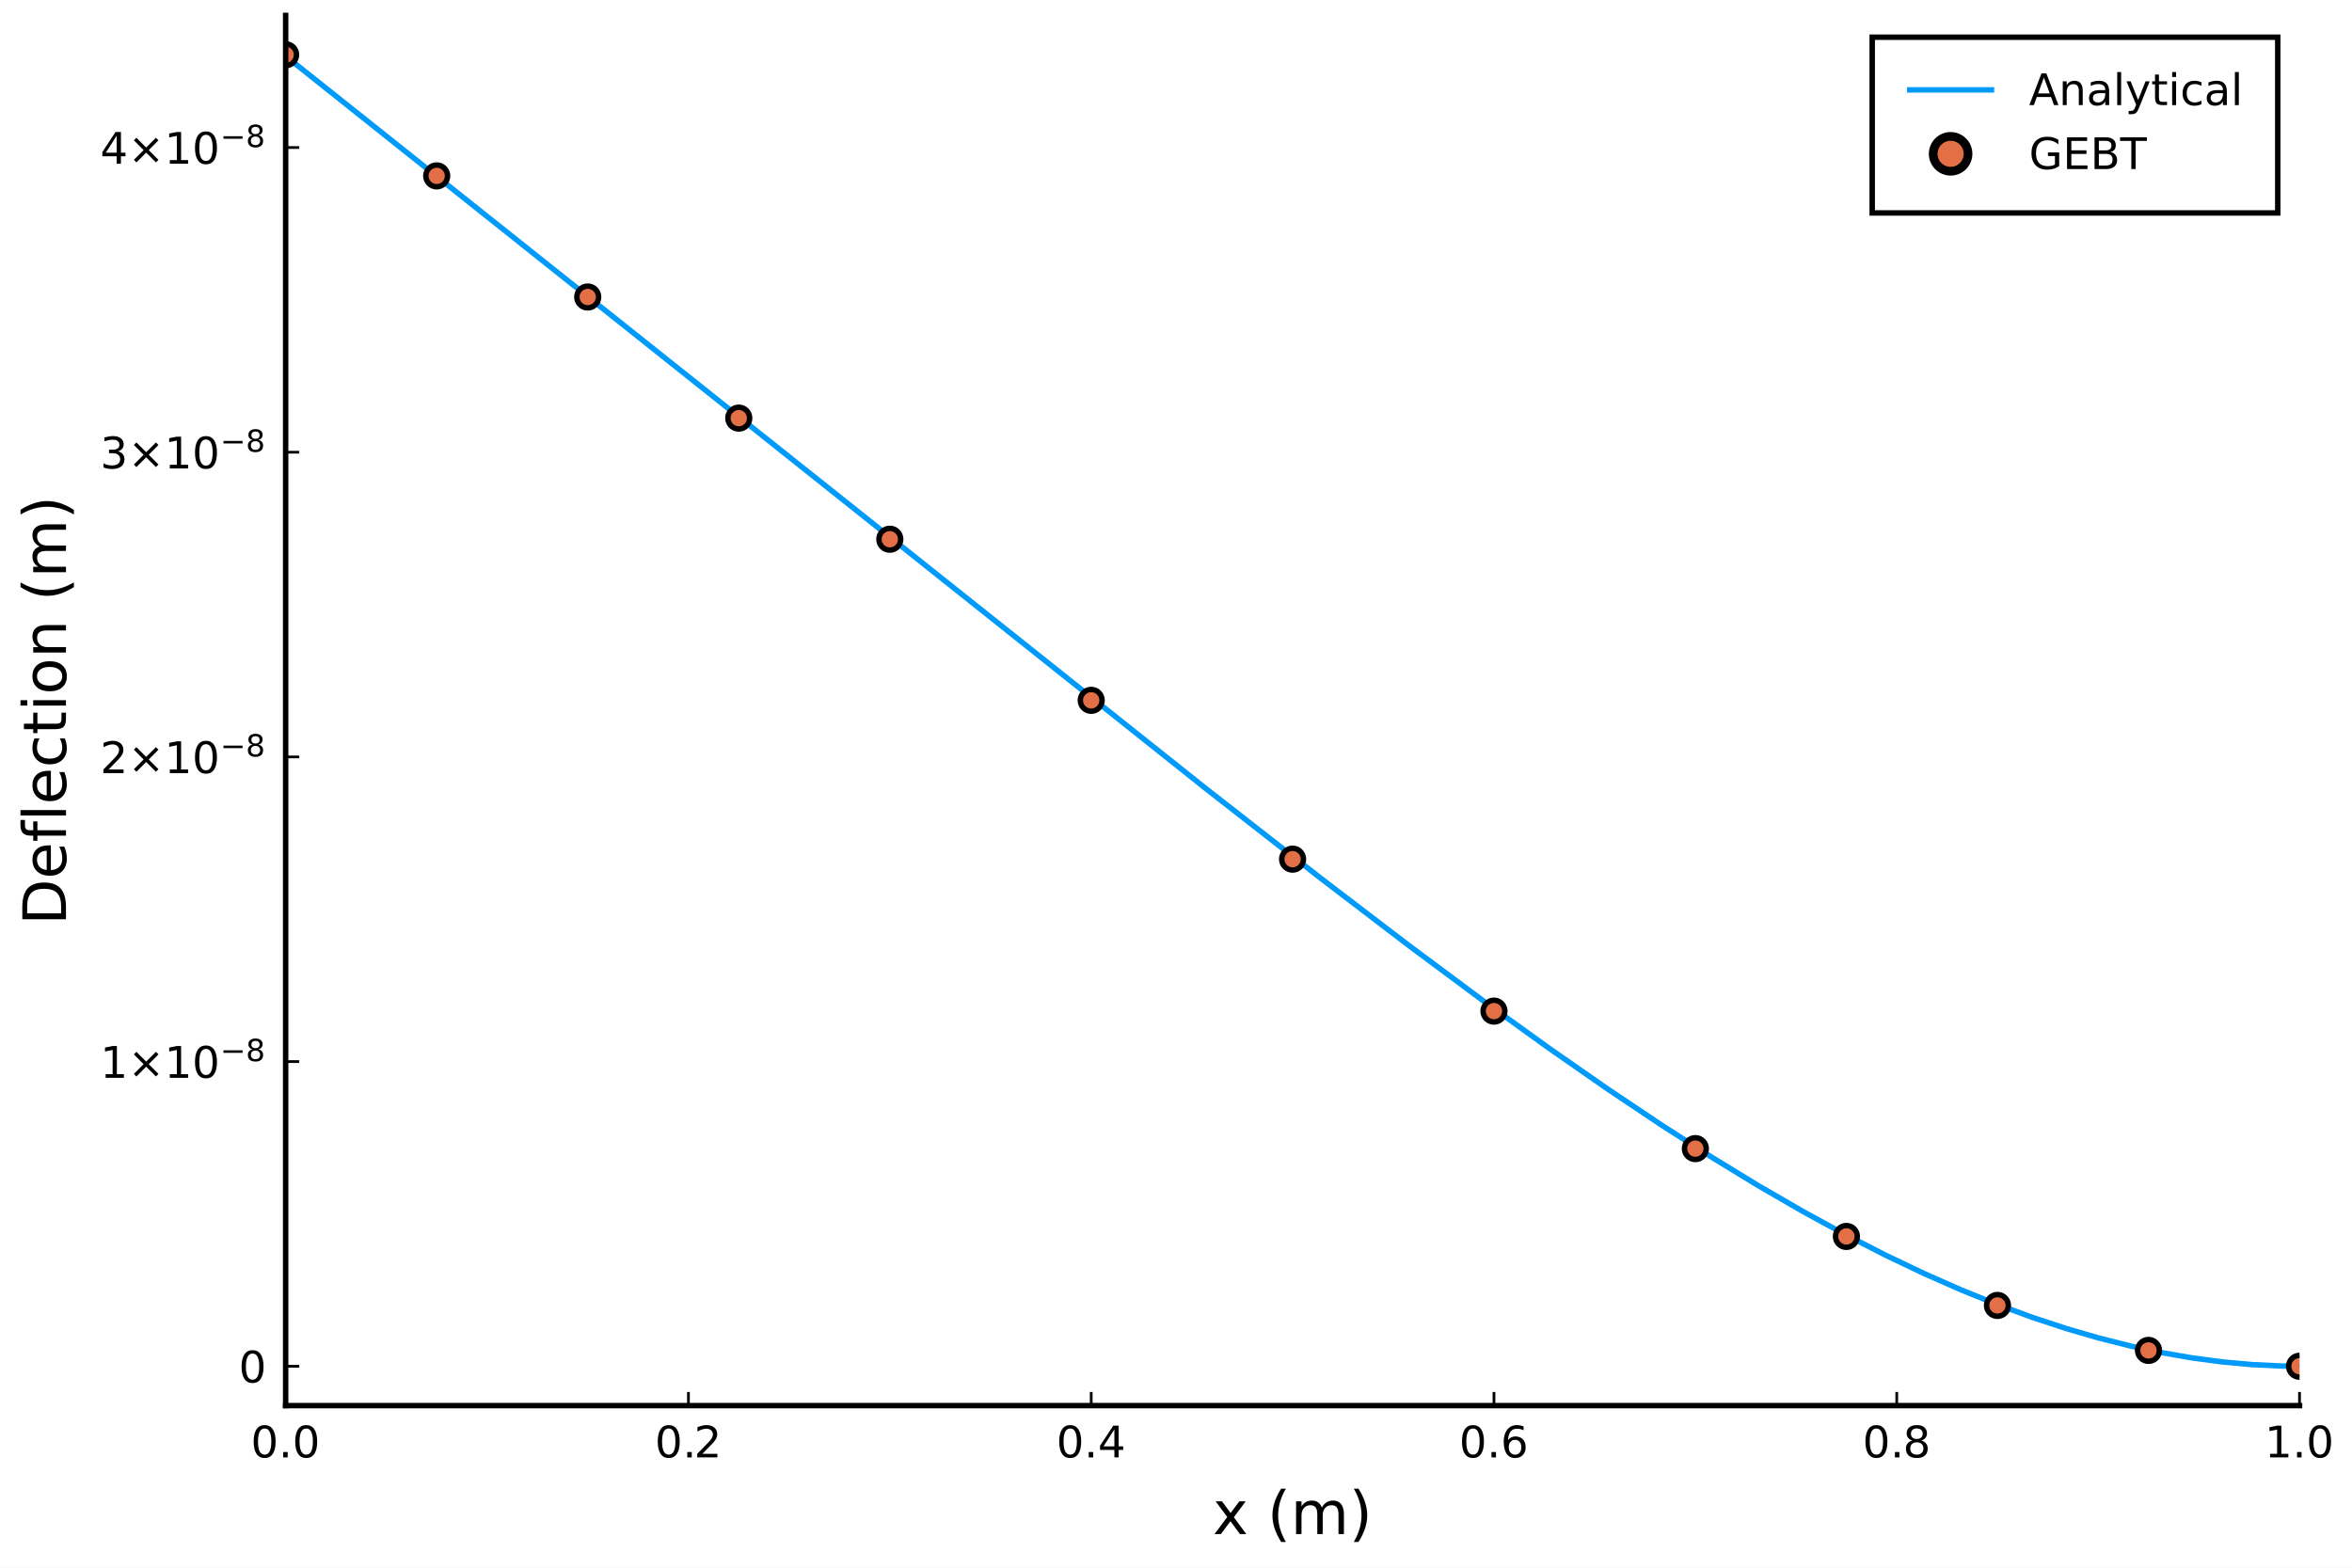
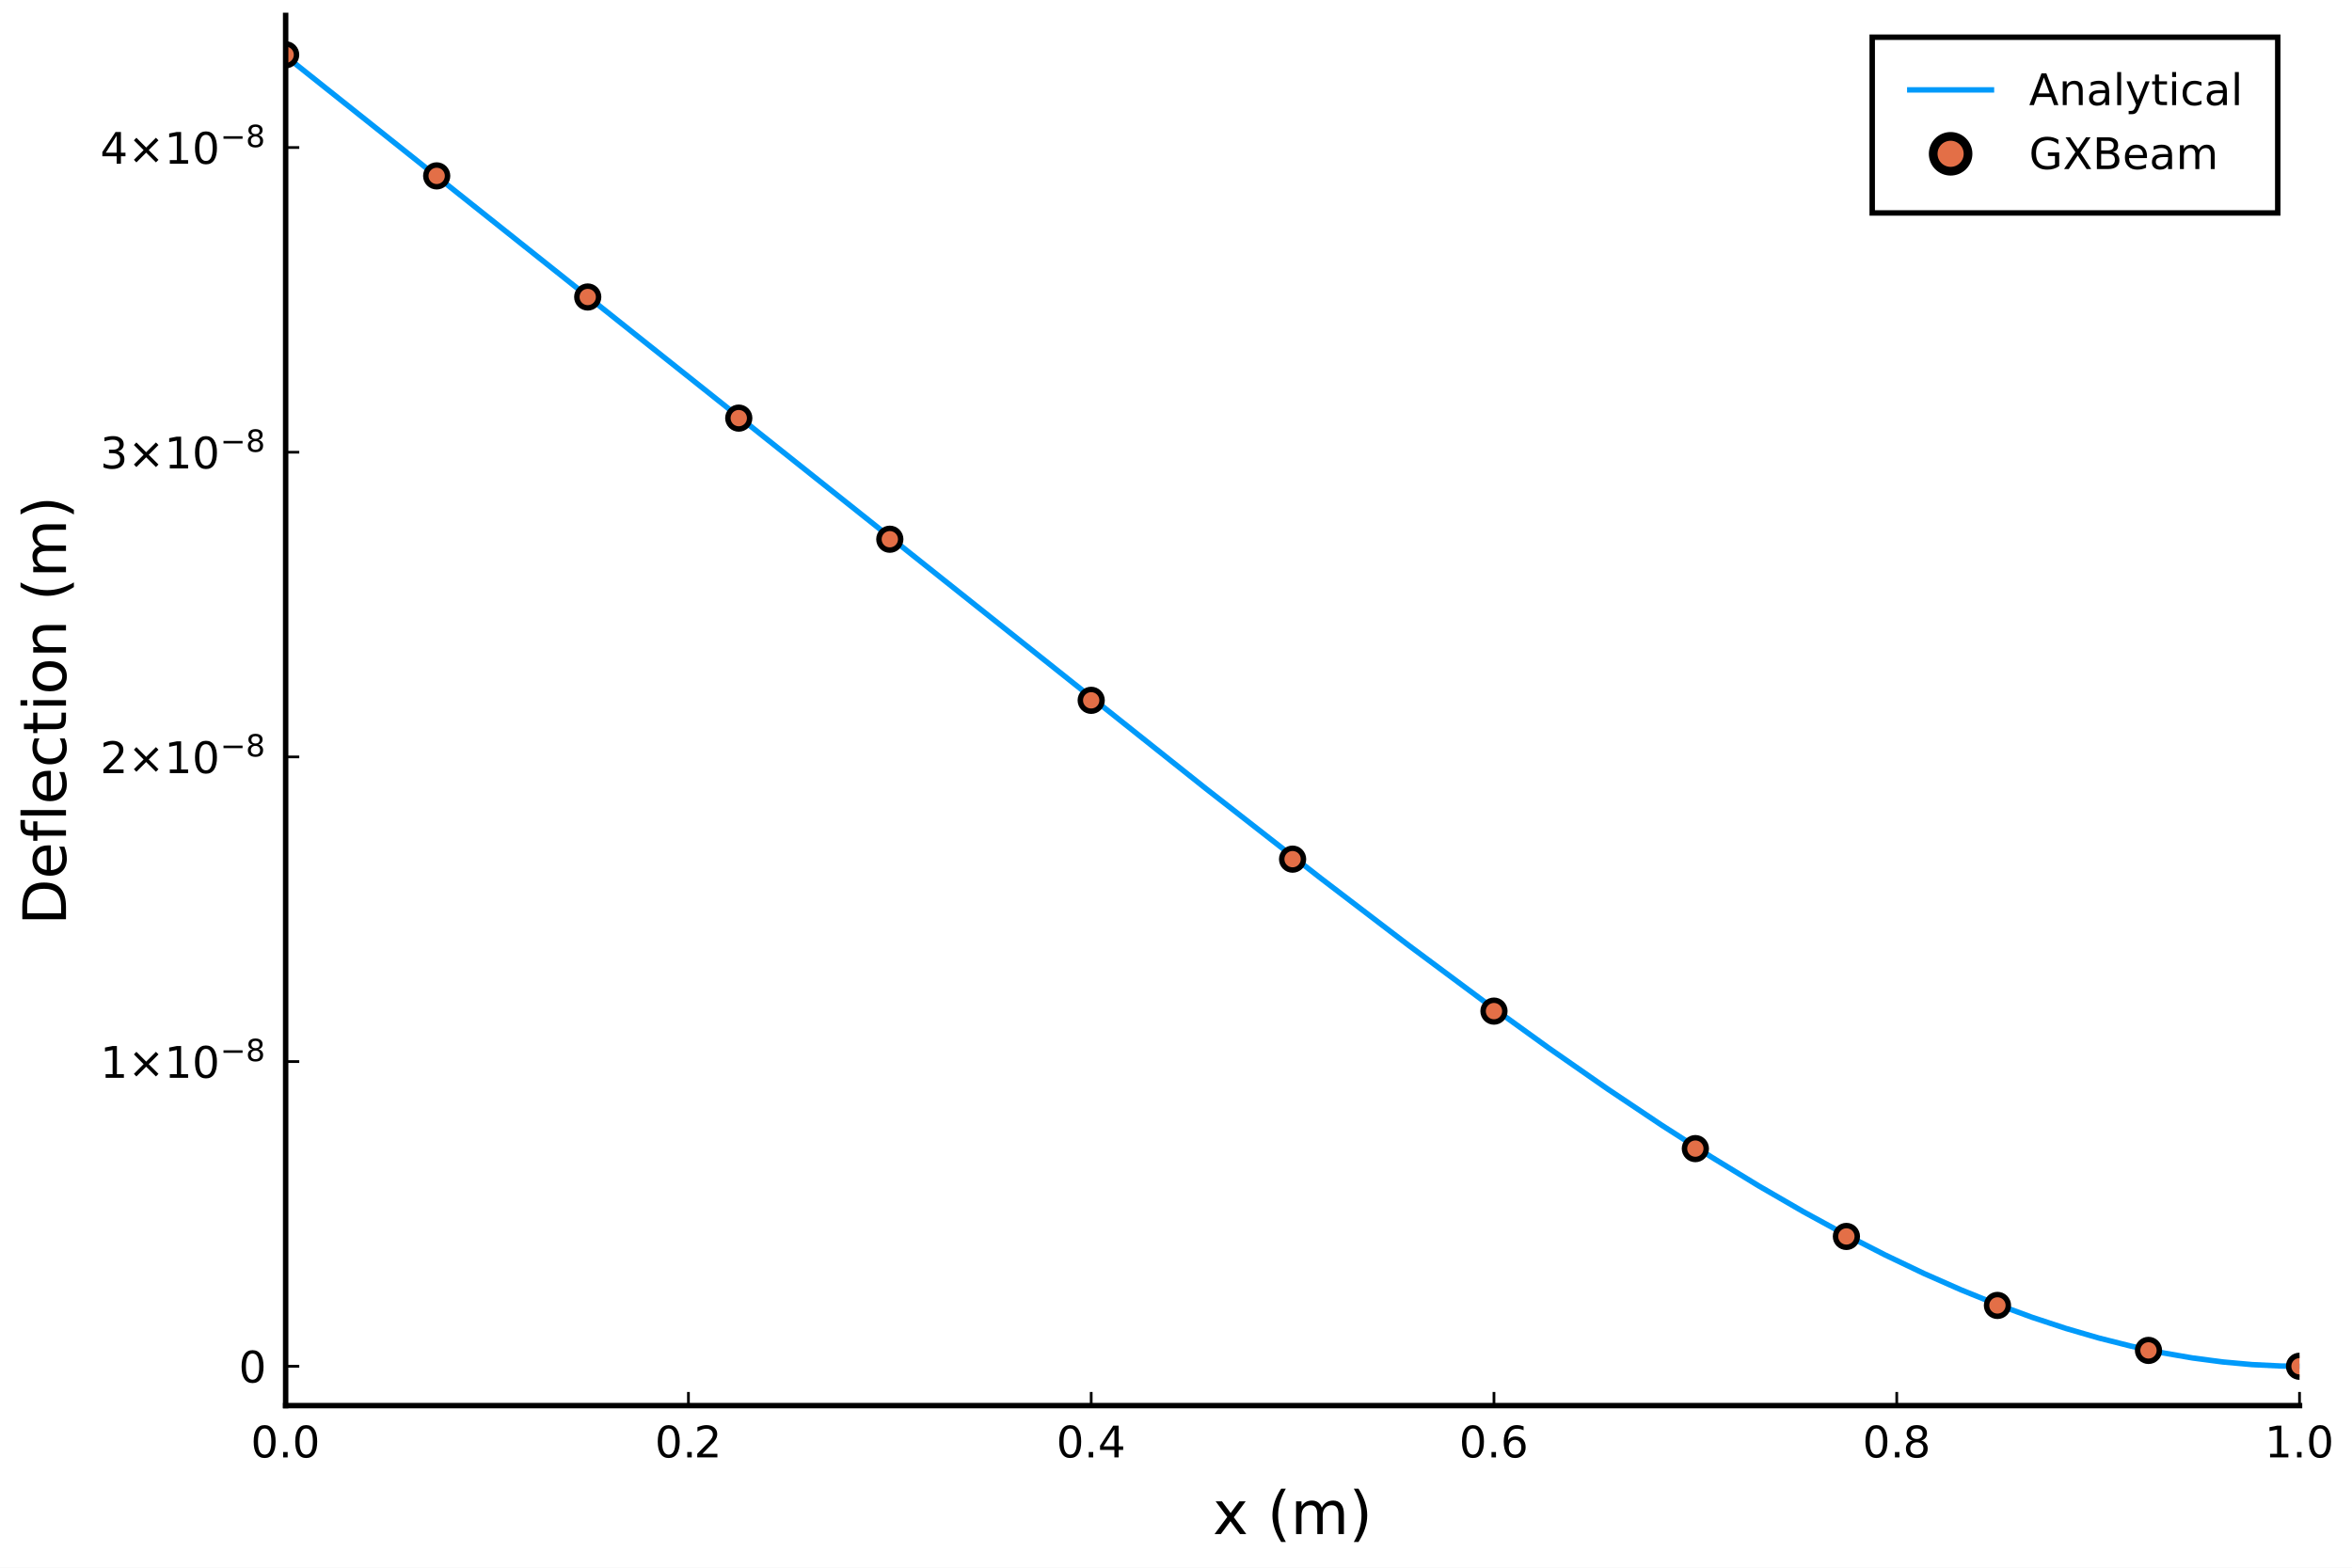
<svg xmlns="http://www.w3.org/2000/svg" xmlns:xlink="http://www.w3.org/1999/xlink" height="288pt" version="1.1" viewBox="0 0 432 288" width="432pt">
  <defs>
    <style type="text/css">*{stroke-linecap:butt;stroke-linejoin:round;}</style>
  </defs>
  <g id="figure_1">
    <g id="patch_1">
      <path d="M 0 288  L 432 288  L 432 0  L 0 0  z " style="fill:#ffffff;" />
    </g>
    <g id="axes_1">
      <g id="patch_2">
        <path d="M 52.466 258.225  L 422.362 258.225  L 422.362 2.835  L 52.466 2.835  z " style="fill:#ffffff;" />
      </g>
      <g id="line2d_1">
-         <path clip-path="url(#p31745460ae)" d="M 52.466 10.306  L 221.546 144.918  L 242.602 161.352  L 258.792 173.714  L 272.44 183.863  L 284.448 192.52  L 295.276 200.057  L 305.201 206.699  L 314.404 212.594  L 323.017 217.851  L 331.152 222.558  L 338.887 226.779  L 346.281 230.564  L 353.378 233.95  L 360.215 236.967  L 366.821 239.641  L 373.219 241.993  L 379.431 244.041  L 385.474 245.801  L 391.364 247.286  L 397.116 248.509  L 402.742 249.478  L 408.255 250.204  L 413.666 250.693  L 418.984 250.951  L 422.362 250.997  L 422.362 250.997  " style="fill:none;stroke:#009afa;" />
+         <path clip-path="url(#p4bb76b7239)" d="M 52.466 10.306  L 221.546 144.918  L 242.602 161.352  L 258.792 173.714  L 272.44 183.863  L 284.448 192.52  L 295.276 200.057  L 305.201 206.699  L 314.404 212.594  L 323.017 217.851  L 331.152 222.558  L 338.887 226.779  L 346.281 230.564  L 353.378 233.95  L 360.215 236.967  L 366.821 239.641  L 373.219 241.993  L 379.431 244.041  L 385.474 245.801  L 391.364 247.286  L 397.116 248.509  L 402.742 249.478  L 408.255 250.204  L 413.666 250.693  L 418.984 250.951  L 422.362 250.997  L 422.362 250.997  " style="fill:none;stroke:#009afa;" />
      </g>
      <g id="matplotlib.axis_1">
        <g id="xtick_1">
          <g id="line2d_2">
            <defs>
-               <path d="M 0 0  L 0 -2.5  " id="m440fb2cb95" style="stroke:#000000;stroke-width:0.5;" />
-             </defs>
-             <g>
-               <use style="stroke:#000000;stroke-width:0.5;" x="52.466" xlink:href="#m440fb2cb95" y="258.225" />
+               <path d="M 0 0  L 0 -2.5  " id="m70828f6af7" style="stroke:#000000;stroke-width:0.5;" />
+             </defs>
+             <g>
+               <use style="stroke:#000000;stroke-width:0.5;" x="52.466" xlink:href="#m70828f6af7" y="258.225" />
            </g>
          </g>
          <g id="text_1">
            <g transform="translate(46.06561 267.8041)scale(0.08 -0.08)">
              <defs>
                <path d="M 31.781 66.406  Q 24.172 66.406 20.328 58.906  Q 16.5 51.422 16.5 36.375  Q 16.5 21.391 20.328 13.891  Q 24.172 6.391 31.781 6.391  Q 39.453 6.391 43.281 13.891  Q 47.125 21.391 47.125 36.375  Q 47.125 51.422 43.281 58.906  Q 39.453 66.406 31.781 66.406  z M 31.781 74.219  Q 44.047 74.219 50.516 64.516  Q 56.984 54.828 56.984 36.375  Q 56.984 17.969 50.516 8.266  Q 44.047 -1.422 31.781 -1.422  Q 19.531 -1.422 13.062 8.266  Q 6.594 17.969 6.594 36.375  Q 6.594 54.828 13.062 64.516  Q 19.531 74.219 31.781 74.219  z " id="DejaVuSans-48" />
                <path d="M 10.688 12.406  L 21 12.406  L 21 0  L 10.688 0  z " id="DejaVuSans-46" />
              </defs>
              <use transform="translate(0 0.78125)" xlink:href="#DejaVuSans-48" />
              <use transform="translate(63.62305 0.78125)" xlink:href="#DejaVuSans-46" />
              <use transform="translate(95.41016 0.78125)" xlink:href="#DejaVuSans-48" />
            </g>
          </g>
        </g>
        <g id="xtick_2">
          <g id="line2d_3">
            <g>
-               <use style="stroke:#000000;stroke-width:0.5;" x="126.445" xlink:href="#m440fb2cb95" y="258.225" />
+               <use style="stroke:#000000;stroke-width:0.5;" x="126.445" xlink:href="#m70828f6af7" y="258.225" />
            </g>
          </g>
          <g id="text_2">
            <g transform="translate(120.2849 267.8041)scale(0.08 -0.08)">
              <defs>
                <path d="M 19.188 8.297  L 53.609 8.297  L 53.609 0  L 7.328 0  L 7.328 8.297  Q 12.938 14.109 22.625 23.891  Q 32.328 33.688 34.812 36.531  Q 39.547 41.844 41.422 45.531  Q 43.312 49.219 43.312 52.781  Q 43.312 58.594 39.234 62.25  Q 35.156 65.922 28.609 65.922  Q 23.969 65.922 18.812 64.312  Q 13.672 62.703 7.812 59.422  L 7.812 69.391  Q 13.766 71.781 18.938 73  Q 24.125 74.219 28.422 74.219  Q 39.75 74.219 46.484 68.547  Q 53.219 62.891 53.219 53.422  Q 53.219 48.922 51.531 44.891  Q 49.859 40.875 45.406 35.406  Q 44.188 33.984 37.641 27.219  Q 31.109 20.453 19.188 8.297  z " id="DejaVuSans-50" />
              </defs>
              <use transform="translate(0 0.78125)" xlink:href="#DejaVuSans-48" />
              <use transform="translate(63.62305 0.78125)" xlink:href="#DejaVuSans-46" />
              <use transform="translate(89.91016 0.78125)" xlink:href="#DejaVuSans-50" />
            </g>
          </g>
        </g>
        <g id="xtick_3">
          <g id="line2d_4">
            <g>
-               <use style="stroke:#000000;stroke-width:0.5;" x="200.424" xlink:href="#m440fb2cb95" y="258.225" />
+               <use style="stroke:#000000;stroke-width:0.5;" x="200.424" xlink:href="#m70828f6af7" y="258.225" />
            </g>
          </g>
          <g id="text_3">
            <g transform="translate(194.0242 267.8041)scale(0.08 -0.08)">
              <defs>
                <path d="M 37.797 64.312  L 12.891 25.391  L 37.797 25.391  z M 35.203 72.906  L 47.609 72.906  L 47.609 25.391  L 58.016 25.391  L 58.016 17.188  L 47.609 17.188  L 47.609 0  L 37.797 0  L 37.797 17.188  L 4.891 17.188  L 4.891 26.703  z " id="DejaVuSans-52" />
              </defs>
              <use transform="translate(0 0.78125)" xlink:href="#DejaVuSans-48" />
              <use transform="translate(63.62305 0.78125)" xlink:href="#DejaVuSans-46" />
              <use transform="translate(95.41016 0.78125)" xlink:href="#DejaVuSans-52" />
            </g>
          </g>
        </g>
        <g id="xtick_4">
          <g id="line2d_5">
            <g>
-               <use style="stroke:#000000;stroke-width:0.5;" x="274.403" xlink:href="#m440fb2cb95" y="258.225" />
+               <use style="stroke:#000000;stroke-width:0.5;" x="274.403" xlink:href="#m70828f6af7" y="258.225" />
            </g>
          </g>
          <g id="text_4">
            <g transform="translate(268.0034 267.8041)scale(0.08 -0.08)">
              <defs>
                <path d="M 33.016 40.375  Q 26.375 40.375 22.484 35.828  Q 18.609 31.297 18.609 23.391  Q 18.609 15.531 22.484 10.953  Q 26.375 6.391 33.016 6.391  Q 39.656 6.391 43.531 10.953  Q 47.406 15.531 47.406 23.391  Q 47.406 31.297 43.531 35.828  Q 39.656 40.375 33.016 40.375  z M 52.594 71.297  L 52.594 62.312  Q 48.875 64.062 45.094 64.984  Q 41.312 65.922 37.594 65.922  Q 27.828 65.922 22.672 59.328  Q 17.531 52.734 16.797 39.406  Q 19.672 43.656 24.016 45.922  Q 28.375 48.188 33.594 48.188  Q 44.578 48.188 50.953 41.516  Q 57.328 34.859 57.328 23.391  Q 57.328 12.156 50.688 5.359  Q 44.047 -1.422 33.016 -1.422  Q 20.359 -1.422 13.672 8.266  Q 6.984 17.969 6.984 36.375  Q 6.984 53.656 15.188 63.938  Q 23.391 74.219 37.203 74.219  Q 40.922 74.219 44.703 73.484  Q 48.484 72.75 52.594 71.297  z " id="DejaVuSans-54" />
              </defs>
              <use transform="translate(0 0.78125)" xlink:href="#DejaVuSans-48" />
              <use transform="translate(63.62305 0.78125)" xlink:href="#DejaVuSans-46" />
              <use transform="translate(95.41016 0.78125)" xlink:href="#DejaVuSans-54" />
            </g>
          </g>
        </g>
        <g id="xtick_5">
          <g id="line2d_6">
            <g>
-               <use style="stroke:#000000;stroke-width:0.5;" x="348.383" xlink:href="#m440fb2cb95" y="258.225" />
+               <use style="stroke:#000000;stroke-width:0.5;" x="348.383" xlink:href="#m70828f6af7" y="258.225" />
            </g>
          </g>
          <g id="text_5">
            <g transform="translate(342.1027 267.8041)scale(0.08 -0.08)">
              <defs>
                <path d="M 31.781 34.625  Q 24.75 34.625 20.719 30.859  Q 16.703 27.094 16.703 20.516  Q 16.703 13.922 20.719 10.156  Q 24.75 6.391 31.781 6.391  Q 38.812 6.391 42.859 10.172  Q 46.922 13.969 46.922 20.516  Q 46.922 27.094 42.891 30.859  Q 38.875 34.625 31.781 34.625  z M 21.922 38.812  Q 15.578 40.375 12.031 44.719  Q 8.5 49.078 8.5 55.328  Q 8.5 64.062 14.719 69.141  Q 20.953 74.219 31.781 74.219  Q 42.672 74.219 48.875 69.141  Q 55.078 64.062 55.078 55.328  Q 55.078 49.078 51.531 44.719  Q 48 40.375 41.703 38.812  Q 48.828 37.156 52.797 32.312  Q 56.781 27.484 56.781 20.516  Q 56.781 9.906 50.312 4.234  Q 43.844 -1.422 31.781 -1.422  Q 19.734 -1.422 13.25 4.234  Q 6.781 9.906 6.781 20.516  Q 6.781 27.484 10.781 32.312  Q 14.797 37.156 21.922 38.812  z M 18.312 54.391  Q 18.312 48.734 21.844 45.562  Q 25.391 42.391 31.781 42.391  Q 38.141 42.391 41.719 45.562  Q 45.312 48.734 45.312 54.391  Q 45.312 60.062 41.719 63.234  Q 38.141 66.406 31.781 66.406  Q 25.391 66.406 21.844 63.234  Q 18.312 60.062 18.312 54.391  z " id="DejaVuSans-56" />
              </defs>
              <use transform="translate(0 0.78125)" xlink:href="#DejaVuSans-48" />
              <use transform="translate(63.62305 0.78125)" xlink:href="#DejaVuSans-46" />
              <use transform="translate(92.78516 0.78125)" xlink:href="#DejaVuSans-56" />
            </g>
          </g>
        </g>
        <g id="xtick_6">
          <g id="line2d_7">
            <g>
-               <use style="stroke:#000000;stroke-width:0.5;" x="422.362" xlink:href="#m440fb2cb95" y="258.225" />
+               <use style="stroke:#000000;stroke-width:0.5;" x="422.362" xlink:href="#m70828f6af7" y="258.225" />
            </g>
          </g>
          <g id="text_6">
            <g transform="translate(415.962 267.8041)scale(0.08 -0.08)">
              <defs>
                <path d="M 12.406 8.297  L 28.516 8.297  L 28.516 63.922  L 10.984 60.406  L 10.984 69.391  L 28.422 72.906  L 38.281 72.906  L 38.281 8.297  L 54.391 8.297  L 54.391 0  L 12.406 0  z " id="DejaVuSans-49" />
              </defs>
              <use transform="translate(0 0.78125)" xlink:href="#DejaVuSans-49" />
              <use transform="translate(63.62305 0.78125)" xlink:href="#DejaVuSans-46" />
              <use transform="translate(95.41016 0.78125)" xlink:href="#DejaVuSans-48" />
            </g>
          </g>
        </g>
        <g id="text_7">
          <g transform="translate(222.7615 281.8261)scale(0.11 -0.11)">
            <defs>
              <path d="M 54.891 54.688  L 35.109 28.078  L 55.906 0  L 45.312 0  L 29.391 21.484  L 13.484 0  L 2.875 0  L 24.125 28.609  L 4.688 54.688  L 15.281 54.688  L 29.781 35.203  L 44.281 54.688  z " id="DejaVuSans-120" />
              <path id="DejaVuSans-32" />
              <path d="M 31 75.875  Q 24.469 64.656 21.281 53.656  Q 18.109 42.672 18.109 31.391  Q 18.109 20.125 21.312 9.062  Q 24.516 -2 31 -13.188  L 23.188 -13.188  Q 15.875 -1.703 12.234 9.375  Q 8.594 20.453 8.594 31.391  Q 8.594 42.281 12.203 53.312  Q 15.828 64.359 23.188 75.875  z " id="DejaVuSans-40" />
              <path d="M 52 44.188  Q 55.375 50.25 60.062 53.125  Q 64.75 56 71.094 56  Q 79.641 56 84.281 50.016  Q 88.922 44.047 88.922 33.016  L 88.922 0  L 79.891 0  L 79.891 32.719  Q 79.891 40.578 77.094 44.375  Q 74.312 48.188 68.609 48.188  Q 61.625 48.188 57.562 43.547  Q 53.516 38.922 53.516 30.906  L 53.516 0  L 44.484 0  L 44.484 32.719  Q 44.484 40.625 41.703 44.406  Q 38.922 48.188 33.109 48.188  Q 26.219 48.188 22.156 43.531  Q 18.109 38.875 18.109 30.906  L 18.109 0  L 9.078 0  L 9.078 54.688  L 18.109 54.688  L 18.109 46.188  Q 21.188 51.219 25.484 53.609  Q 29.781 56 35.688 56  Q 41.656 56 45.828 52.969  Q 50 49.953 52 44.188  z " id="DejaVuSans-109" />
              <path d="M 8.016 75.875  L 15.828 75.875  Q 23.141 64.359 26.781 53.312  Q 30.422 42.281 30.422 31.391  Q 30.422 20.453 26.781 9.375  Q 23.141 -1.703 15.828 -13.188  L 8.016 -13.188  Q 14.5 -2 17.703 9.062  Q 20.906 20.125 20.906 31.391  Q 20.906 42.672 17.703 53.656  Q 14.5 64.656 8.016 75.875  z " id="DejaVuSans-41" />
            </defs>
            <use xlink:href="#DejaVuSans-120" />
            <use x="59.18" xlink:href="#DejaVuSans-32" />
            <use x="90.967" xlink:href="#DejaVuSans-40" />
            <use x="129.98" xlink:href="#DejaVuSans-109" />
            <use x="227.393" xlink:href="#DejaVuSans-41" />
          </g>
        </g>
      </g>
      <g id="matplotlib.axis_2">
        <g id="ytick_1">
          <g id="line2d_8">
            <defs>
-               <path d="M 0 0  L 2.5 0  " id="ma08f23daa7" style="stroke:#000000;stroke-width:0.5;" />
-             </defs>
-             <g>
-               <use style="stroke:#000000;stroke-width:0.5;" x="52.466" xlink:href="#ma08f23daa7" y="250.997" />
+               <path d="M 0 0  L 2.5 0  " id="mfea18cc96a" style="stroke:#000000;stroke-width:0.5;" />
+             </defs>
+             <g>
+               <use style="stroke:#000000;stroke-width:0.5;" x="52.466" xlink:href="#mfea18cc96a" y="250.997" />
            </g>
          </g>
          <g id="text_8">
            <g transform="translate(43.84561 254.0367)scale(0.08 -0.08)">
              <use transform="translate(0 0.78125)" xlink:href="#DejaVuSans-48" />
            </g>
          </g>
        </g>
        <g id="ytick_2">
          <g id="line2d_9">
            <g>
-               <use style="stroke:#000000;stroke-width:0.5;" x="52.466" xlink:href="#ma08f23daa7" y="195.023" />
+               <use style="stroke:#000000;stroke-width:0.5;" x="52.466" xlink:href="#mfea18cc96a" y="195.023" />
            </g>
          </g>
          <g id="text_9">
            <g transform="translate(18.40561 198.0623)scale(0.08 -0.08)">
              <defs>
                <path d="M 70.125 53.719  L 47.797 31.297  L 70.125 8.984  L 64.312 3.078  L 41.891 25.484  L 19.484 3.078  L 13.719 8.984  L 35.984 31.297  L 13.719 53.719  L 19.484 59.625  L 41.891 37.203  L 64.312 59.625  z " id="DejaVuSans-215" />
                <path d="M 10.594 35.5  L 73.188 35.5  L 73.188 27.203  L 10.594 27.203  z " id="DejaVuSans-8722" />
              </defs>
              <use transform="translate(0 0.765625)" xlink:href="#DejaVuSans-49" />
              <use transform="translate(63.62305 0.765625)" xlink:href="#DejaVuSans-215" />
              <use transform="translate(147.4121 0.765625)" xlink:href="#DejaVuSans-49" />
              <use transform="translate(211.0352 0.765625)" xlink:href="#DejaVuSans-48" />
              <use transform="translate(275.6152 39.04688)scale(0.7)" xlink:href="#DejaVuSans-8722" />
              <use transform="translate(334.2676 39.04688)scale(0.7)" xlink:href="#DejaVuSans-56" />
            </g>
          </g>
        </g>
        <g id="ytick_3">
          <g id="line2d_10">
            <g>
-               <use style="stroke:#000000;stroke-width:0.5;" x="52.466" xlink:href="#ma08f23daa7" y="139.049" />
+               <use style="stroke:#000000;stroke-width:0.5;" x="52.466" xlink:href="#mfea18cc96a" y="139.049" />
            </g>
          </g>
          <g id="text_10">
            <g transform="translate(18.40561 142.088)scale(0.08 -0.08)">
              <use transform="translate(0 0.765625)" xlink:href="#DejaVuSans-50" />
              <use transform="translate(63.62305 0.765625)" xlink:href="#DejaVuSans-215" />
              <use transform="translate(147.4121 0.765625)" xlink:href="#DejaVuSans-49" />
              <use transform="translate(211.0352 0.765625)" xlink:href="#DejaVuSans-48" />
              <use transform="translate(275.6152 39.04688)scale(0.7)" xlink:href="#DejaVuSans-8722" />
              <use transform="translate(334.2676 39.04688)scale(0.7)" xlink:href="#DejaVuSans-56" />
            </g>
          </g>
        </g>
        <g id="ytick_4">
          <g id="line2d_11">
            <g>
-               <use style="stroke:#000000;stroke-width:0.5;" x="52.466" xlink:href="#ma08f23daa7" y="83.074" />
+               <use style="stroke:#000000;stroke-width:0.5;" x="52.466" xlink:href="#mfea18cc96a" y="83.074" />
            </g>
          </g>
          <g id="text_11">
            <g transform="translate(18.40561 86.11361)scale(0.08 -0.08)">
              <defs>
                <path d="M 40.578 39.312  Q 47.656 37.797 51.625 33  Q 55.609 28.219 55.609 21.188  Q 55.609 10.406 48.188 4.484  Q 40.766 -1.422 27.094 -1.422  Q 22.516 -1.422 17.656 -0.516  Q 12.797 0.391 7.625 2.203  L 7.625 11.719  Q 11.719 9.328 16.594 8.109  Q 21.484 6.891 26.812 6.891  Q 36.078 6.891 40.938 10.547  Q 45.797 14.203 45.797 21.188  Q 45.797 27.641 41.281 31.266  Q 36.766 34.906 28.719 34.906  L 20.219 34.906  L 20.219 43.016  L 29.109 43.016  Q 36.375 43.016 40.234 45.922  Q 44.094 48.828 44.094 54.297  Q 44.094 59.906 40.109 62.906  Q 36.141 65.922 28.719 65.922  Q 24.656 65.922 20.016 65.031  Q 15.375 64.156 9.812 62.312  L 9.812 71.094  Q 15.438 72.656 20.344 73.438  Q 25.25 74.219 29.594 74.219  Q 40.828 74.219 47.359 69.109  Q 53.906 64.016 53.906 55.328  Q 53.906 49.266 50.438 45.094  Q 46.969 40.922 40.578 39.312  z " id="DejaVuSans-51" />
              </defs>
              <use transform="translate(0 0.765625)" xlink:href="#DejaVuSans-51" />
              <use transform="translate(63.62305 0.765625)" xlink:href="#DejaVuSans-215" />
              <use transform="translate(147.4121 0.765625)" xlink:href="#DejaVuSans-49" />
              <use transform="translate(211.0352 0.765625)" xlink:href="#DejaVuSans-48" />
              <use transform="translate(275.6152 39.04688)scale(0.7)" xlink:href="#DejaVuSans-8722" />
              <use transform="translate(334.2676 39.04688)scale(0.7)" xlink:href="#DejaVuSans-56" />
            </g>
          </g>
        </g>
        <g id="ytick_5">
          <g id="line2d_12">
            <g>
-               <use style="stroke:#000000;stroke-width:0.5;" x="52.466" xlink:href="#ma08f23daa7" y="27.1" />
+               <use style="stroke:#000000;stroke-width:0.5;" x="52.466" xlink:href="#mfea18cc96a" y="27.1" />
            </g>
          </g>
          <g id="text_12">
            <g transform="translate(18.40561 30.13925)scale(0.08 -0.08)">
              <use transform="translate(0 0.765625)" xlink:href="#DejaVuSans-52" />
              <use transform="translate(63.62305 0.765625)" xlink:href="#DejaVuSans-215" />
              <use transform="translate(147.4121 0.765625)" xlink:href="#DejaVuSans-49" />
              <use transform="translate(211.0352 0.765625)" xlink:href="#DejaVuSans-48" />
              <use transform="translate(275.6152 39.04688)scale(0.7)" xlink:href="#DejaVuSans-8722" />
              <use transform="translate(334.2676 39.04688)scale(0.7)" xlink:href="#DejaVuSans-56" />
            </g>
          </g>
        </g>
        <g id="text_13">
          <g transform="translate(12.11795 169.9538)rotate(-90)scale(0.11 -0.11)">
            <defs>
              <path d="M 19.672 64.797  L 19.672 8.109  L 31.594 8.109  Q 46.688 8.109 53.688 14.938  Q 60.688 21.781 60.688 36.531  Q 60.688 51.172 53.688 57.984  Q 46.688 64.797 31.594 64.797  z M 9.812 72.906  L 30.078 72.906  Q 51.266 72.906 61.172 64.094  Q 71.094 55.281 71.094 36.531  Q 71.094 17.672 61.125 8.828  Q 51.172 0 30.078 0  L 9.812 0  z " id="DejaVuSans-68" />
              <path d="M 56.203 29.594  L 56.203 25.203  L 14.891 25.203  Q 15.484 15.922 20.484 11.062  Q 25.484 6.203 34.422 6.203  Q 39.594 6.203 44.453 7.469  Q 49.312 8.734 54.109 11.281  L 54.109 2.781  Q 49.266 0.734 44.188 -0.344  Q 39.109 -1.422 33.891 -1.422  Q 20.797 -1.422 13.156 6.188  Q 5.516 13.812 5.516 26.812  Q 5.516 40.234 12.766 48.109  Q 20.016 56 32.328 56  Q 43.359 56 49.781 48.891  Q 56.203 41.797 56.203 29.594  z M 47.219 32.234  Q 47.125 39.594 43.094 43.984  Q 39.062 48.391 32.422 48.391  Q 24.906 48.391 20.391 44.141  Q 15.875 39.891 15.188 32.172  z " id="DejaVuSans-101" />
              <path d="M 37.109 75.984  L 37.109 68.5  L 28.516 68.5  Q 23.688 68.5 21.797 66.547  Q 19.922 64.594 19.922 59.516  L 19.922 54.688  L 34.719 54.688  L 34.719 47.703  L 19.922 47.703  L 19.922 0  L 10.891 0  L 10.891 47.703  L 2.297 47.703  L 2.297 54.688  L 10.891 54.688  L 10.891 58.5  Q 10.891 67.625 15.141 71.797  Q 19.391 75.984 28.609 75.984  z " id="DejaVuSans-102" />
              <path d="M 9.422 75.984  L 18.406 75.984  L 18.406 0  L 9.422 0  z " id="DejaVuSans-108" />
              <path d="M 48.781 52.594  L 48.781 44.188  Q 44.969 46.297 41.141 47.344  Q 37.312 48.391 33.406 48.391  Q 24.656 48.391 19.812 42.844  Q 14.984 37.312 14.984 27.297  Q 14.984 17.281 19.812 11.734  Q 24.656 6.203 33.406 6.203  Q 37.312 6.203 41.141 7.25  Q 44.969 8.297 48.781 10.406  L 48.781 2.094  Q 45.016 0.344 40.984 -0.531  Q 36.969 -1.422 32.422 -1.422  Q 20.062 -1.422 12.781 6.344  Q 5.516 14.109 5.516 27.297  Q 5.516 40.672 12.859 48.328  Q 20.219 56 33.016 56  Q 37.156 56 41.109 55.141  Q 45.062 54.297 48.781 52.594  z " id="DejaVuSans-99" />
              <path d="M 18.312 70.219  L 18.312 54.688  L 36.812 54.688  L 36.812 47.703  L 18.312 47.703  L 18.312 18.016  Q 18.312 11.328 20.141 9.422  Q 21.969 7.516 27.594 7.516  L 36.812 7.516  L 36.812 0  L 27.594 0  Q 17.188 0 13.234 3.875  Q 9.281 7.766 9.281 18.016  L 9.281 47.703  L 2.688 47.703  L 2.688 54.688  L 9.281 54.688  L 9.281 70.219  z " id="DejaVuSans-116" />
              <path d="M 9.422 54.688  L 18.406 54.688  L 18.406 0  L 9.422 0  z M 9.422 75.984  L 18.406 75.984  L 18.406 64.594  L 9.422 64.594  z " id="DejaVuSans-105" />
              <path d="M 30.609 48.391  Q 23.391 48.391 19.188 42.75  Q 14.984 37.109 14.984 27.297  Q 14.984 17.484 19.156 11.844  Q 23.344 6.203 30.609 6.203  Q 37.797 6.203 41.984 11.859  Q 46.188 17.531 46.188 27.297  Q 46.188 37.016 41.984 42.703  Q 37.797 48.391 30.609 48.391  z M 30.609 56  Q 42.328 56 49.016 48.375  Q 55.719 40.766 55.719 27.297  Q 55.719 13.875 49.016 6.219  Q 42.328 -1.422 30.609 -1.422  Q 18.844 -1.422 12.172 6.219  Q 5.516 13.875 5.516 27.297  Q 5.516 40.766 12.172 48.375  Q 18.844 56 30.609 56  z " id="DejaVuSans-111" />
              <path d="M 54.891 33.016  L 54.891 0  L 45.906 0  L 45.906 32.719  Q 45.906 40.484 42.875 44.328  Q 39.844 48.188 33.797 48.188  Q 26.516 48.188 22.312 43.547  Q 18.109 38.922 18.109 30.906  L 18.109 0  L 9.078 0  L 9.078 54.688  L 18.109 54.688  L 18.109 46.188  Q 21.344 51.125 25.703 53.562  Q 30.078 56 35.797 56  Q 45.219 56 50.047 50.172  Q 54.891 44.344 54.891 33.016  z " id="DejaVuSans-110" />
            </defs>
            <use xlink:href="#DejaVuSans-68" />
            <use x="77.002" xlink:href="#DejaVuSans-101" />
            <use x="138.525" xlink:href="#DejaVuSans-102" />
            <use x="173.73" xlink:href="#DejaVuSans-108" />
            <use x="201.514" xlink:href="#DejaVuSans-101" />
            <use x="263.037" xlink:href="#DejaVuSans-99" />
            <use x="318.018" xlink:href="#DejaVuSans-116" />
            <use x="357.227" xlink:href="#DejaVuSans-105" />
            <use x="385.01" xlink:href="#DejaVuSans-111" />
            <use x="446.191" xlink:href="#DejaVuSans-110" />
            <use x="509.57" xlink:href="#DejaVuSans-32" />
            <use x="541.357" xlink:href="#DejaVuSans-40" />
            <use x="580.371" xlink:href="#DejaVuSans-109" />
            <use x="677.783" xlink:href="#DejaVuSans-41" />
          </g>
        </g>
      </g>
      <g id="PathCollection_1">
        <defs>
-           <path d="M 0 2  C 0.53 2 1.039 1.789 1.414 1.414  C 1.789 1.039 2 0.53 2 0  C 2 -0.53 1.789 -1.039 1.414 -1.414  C 1.039 -1.789 0.53 -2 0 -2  C -0.53 -2 -1.039 -1.789 -1.414 -1.414  C -1.789 -1.039 -2 -0.53 -2 0  C -2 0.53 -1.789 1.039 -1.414 1.414  C -1.039 1.789 -0.53 2 0 2  z " id="m3b73991148" style="stroke:#000000;" />
+           <path d="M 0 2  C 0.53 2 1.039 1.789 1.414 1.414  C 1.789 1.039 2 0.53 2 0  C 2 -0.53 1.789 -1.039 1.414 -1.414  C 1.039 -1.789 0.53 -2 0 -2  C -0.53 -2 -1.039 -1.789 -1.414 -1.414  C -1.789 -1.039 -2 -0.53 -2 0  C -2 0.53 -1.789 1.039 -1.414 1.414  C -1.039 1.789 -0.53 2 0 2  z " id="m13b58b105e" style="stroke:#000000;" />
        </defs>
-         <g clip-path="url(#p31745460ae)">
-           <use style="fill:#e36f47;stroke:#000000;" x="52.466" xlink:href="#m3b73991148" y="10.063" />
-           <use style="fill:#e36f47;stroke:#000000;" x="80.208" xlink:href="#m3b73991148" y="32.312" />
-           <use style="fill:#e36f47;stroke:#000000;" x="107.95" xlink:href="#m3b73991148" y="54.562" />
-           <use style="fill:#e36f47;stroke:#000000;" x="135.692" xlink:href="#m3b73991148" y="76.812" />
-           <use style="fill:#e36f47;stroke:#000000;" x="163.435" xlink:href="#m3b73991148" y="99.062" />
-           <use style="fill:#e36f47;stroke:#000000;" x="200.424" xlink:href="#m3b73991148" y="128.658" />
-           <use style="fill:#e36f47;stroke:#000000;" x="237.414" xlink:href="#m3b73991148" y="157.835" />
-           <use style="fill:#e36f47;stroke:#000000;" x="274.403" xlink:href="#m3b73991148" y="185.752" />
-           <use style="fill:#e36f47;stroke:#000000;" x="311.393" xlink:href="#m3b73991148" y="211.011" />
-           <use style="fill:#e36f47;stroke:#000000;" x="339.135" xlink:href="#m3b73991148" y="227.147" />
-           <use style="fill:#e36f47;stroke:#000000;" x="366.878" xlink:href="#m3b73991148" y="239.82" />
-           <use style="fill:#e36f47;stroke:#000000;" x="394.62" xlink:href="#m3b73991148" y="248.085" />
-           <use style="fill:#e36f47;stroke:#000000;" x="422.362" xlink:href="#m3b73991148" y="250.997" />
+         <g clip-path="url(#p4bb76b7239)">
+           <use style="fill:#e36f47;stroke:#000000;" x="52.466" xlink:href="#m13b58b105e" y="10.063" />
+           <use style="fill:#e36f47;stroke:#000000;" x="80.208" xlink:href="#m13b58b105e" y="32.312" />
+           <use style="fill:#e36f47;stroke:#000000;" x="107.95" xlink:href="#m13b58b105e" y="54.562" />
+           <use style="fill:#e36f47;stroke:#000000;" x="135.692" xlink:href="#m13b58b105e" y="76.812" />
+           <use style="fill:#e36f47;stroke:#000000;" x="163.435" xlink:href="#m13b58b105e" y="99.062" />
+           <use style="fill:#e36f47;stroke:#000000;" x="200.424" xlink:href="#m13b58b105e" y="128.658" />
+           <use style="fill:#e36f47;stroke:#000000;" x="237.414" xlink:href="#m13b58b105e" y="157.835" />
+           <use style="fill:#e36f47;stroke:#000000;" x="274.403" xlink:href="#m13b58b105e" y="185.752" />
+           <use style="fill:#e36f47;stroke:#000000;" x="311.393" xlink:href="#m13b58b105e" y="211.011" />
+           <use style="fill:#e36f47;stroke:#000000;" x="339.135" xlink:href="#m13b58b105e" y="227.147" />
+           <use style="fill:#e36f47;stroke:#000000;" x="366.878" xlink:href="#m13b58b105e" y="239.82" />
+           <use style="fill:#e36f47;stroke:#000000;" x="394.62" xlink:href="#m13b58b105e" y="248.085" />
+           <use style="fill:#e36f47;stroke:#000000;" x="422.362" xlink:href="#m13b58b105e" y="250.997" />
        </g>
      </g>
      <g id="patch_3">
        <path d="M 52.466 258.225  L 52.466 2.835  " style="fill:none;stroke:#000000;stroke-linecap:square;stroke-linejoin:miter;" />
      </g>
      <g id="patch_4">
        <path d="M 52.466 258.225  L 422.362 258.225  " style="fill:none;stroke:#000000;stroke-linecap:square;stroke-linejoin:miter;" />
      </g>
      <g id="legend_1">
        <g id="patch_5">
          <path d="M 343.877 39.12  L 418.362 39.12  L 418.362 6.835  L 343.877 6.835  z " style="fill:#ffffff;stroke:#000000;stroke-linejoin:miter;" />
        </g>
        <g id="line2d_13">
          <path d="M 350.277 16.513  L 366.277 16.513  " style="fill:none;stroke:#009afa;stroke-linejoin:miter;" />
        </g>
        <g id="line2d_14" />
        <g id="text_14">
          <g transform="translate(372.677 19.3134)scale(0.08 -0.08)">
            <defs>
              <path d="M 34.188 63.188  L 20.797 26.906  L 47.609 26.906  z M 28.609 72.906  L 39.797 72.906  L 67.578 0  L 57.328 0  L 50.688 18.703  L 17.828 18.703  L 11.188 0  L 0.781 0  z " id="DejaVuSans-65" />
              <path d="M 34.281 27.484  Q 23.391 27.484 19.188 25  Q 14.984 22.516 14.984 16.5  Q 14.984 11.719 18.141 8.906  Q 21.297 6.109 26.703 6.109  Q 34.188 6.109 38.703 11.406  Q 43.219 16.703 43.219 25.484  L 43.219 27.484  z M 52.203 31.203  L 52.203 0  L 43.219 0  L 43.219 8.297  Q 40.141 3.328 35.547 0.953  Q 30.953 -1.422 24.312 -1.422  Q 15.922 -1.422 10.953 3.297  Q 6 8.016 6 15.922  Q 6 25.141 12.172 29.828  Q 18.359 34.516 30.609 34.516  L 43.219 34.516  L 43.219 35.406  Q 43.219 41.609 39.141 45  Q 35.062 48.391 27.688 48.391  Q 23 48.391 18.547 47.266  Q 14.109 46.141 10.016 43.891  L 10.016 52.203  Q 14.938 54.109 19.578 55.047  Q 24.219 56 28.609 56  Q 40.484 56 46.344 49.844  Q 52.203 43.703 52.203 31.203  z " id="DejaVuSans-97" />
              <path d="M 32.172 -5.078  Q 28.375 -14.844 24.75 -17.812  Q 21.141 -20.797 15.094 -20.797  L 7.906 -20.797  L 7.906 -13.281  L 13.188 -13.281  Q 16.891 -13.281 18.938 -11.516  Q 21 -9.766 23.484 -3.219  L 25.094 0.875  L 2.984 54.688  L 12.5 54.688  L 29.594 11.922  L 46.688 54.688  L 56.203 54.688  z " id="DejaVuSans-121" />
            </defs>
            <use xlink:href="#DejaVuSans-65" />
            <use x="68.408" xlink:href="#DejaVuSans-110" />
            <use x="131.787" xlink:href="#DejaVuSans-97" />
            <use x="193.066" xlink:href="#DejaVuSans-108" />
            <use x="220.85" xlink:href="#DejaVuSans-121" />
            <use x="280.029" xlink:href="#DejaVuSans-116" />
            <use x="319.238" xlink:href="#DejaVuSans-105" />
            <use x="347.021" xlink:href="#DejaVuSans-99" />
            <use x="402.002" xlink:href="#DejaVuSans-97" />
            <use x="463.281" xlink:href="#DejaVuSans-108" />
          </g>
        </g>
        <g id="line2d_15">
          <path d="M 350.277 28.256  L 366.277 28.256  " style="fill:none;" />
        </g>
        <g id="line2d_16">
          <defs>
-             <path d="M 0 3.2  C 0.849 3.2 1.663 2.863 2.263 2.263  C 2.863 1.663 3.2 0.849 3.2 0  C 3.2 -0.849 2.863 -1.663 2.263 -2.263  C 1.663 -2.863 0.849 -3.2 0 -3.2  C -0.849 -3.2 -1.663 -2.863 -2.263 -2.263  C -2.863 -1.663 -3.2 -0.849 -3.2 0  C -3.2 0.849 -2.863 1.663 -2.263 2.263  C -1.663 2.863 -0.849 3.2 0 3.2  z " id="m47c4b3e37b" style="stroke:#000000;stroke-width:1.6;" />
+             <path d="M 0 3.2  C 0.849 3.2 1.663 2.863 2.263 2.263  C 2.863 1.663 3.2 0.849 3.2 0  C 3.2 -0.849 2.863 -1.663 2.263 -2.263  C 1.663 -2.863 0.849 -3.2 0 -3.2  C -0.849 -3.2 -1.663 -2.863 -2.263 -2.263  C -2.863 -1.663 -3.2 -0.849 -3.2 0  C -3.2 0.849 -2.863 1.663 -2.263 2.263  C -1.663 2.863 -0.849 3.2 0 3.2  z " id="m5475ec53c9" style="stroke:#000000;stroke-width:1.6;" />
          </defs>
          <g>
-             <use style="fill:#e36f47;stroke:#000000;stroke-width:1.6;" x="358.277" xlink:href="#m47c4b3e37b" y="28.256" />
+             <use style="fill:#e36f47;stroke:#000000;stroke-width:1.6;" x="358.277" xlink:href="#m5475ec53c9" y="28.256" />
          </g>
        </g>
        <g id="text_15">
          <g transform="translate(372.677 31.0559)scale(0.08 -0.08)">
            <defs>
              <path d="M 59.516 10.406  L 59.516 29.984  L 43.406 29.984  L 43.406 38.094  L 69.281 38.094  L 69.281 6.781  Q 63.578 2.734 56.688 0.656  Q 49.812 -1.422 42 -1.422  Q 24.906 -1.422 15.25 8.562  Q 5.609 18.562 5.609 36.375  Q 5.609 54.25 15.25 64.234  Q 24.906 74.219 42 74.219  Q 49.125 74.219 55.547 72.453  Q 61.969 70.703 67.391 67.281  L 67.391 56.781  Q 61.922 61.422 55.766 63.766  Q 49.609 66.109 42.828 66.109  Q 29.438 66.109 22.719 58.641  Q 16.016 51.172 16.016 36.375  Q 16.016 21.625 22.719 14.156  Q 29.438 6.688 42.828 6.688  Q 48.047 6.688 52.141 7.594  Q 56.25 8.5 59.516 10.406  z " id="DejaVuSans-71" />
-               <path d="M 9.812 72.906  L 55.906 72.906  L 55.906 64.594  L 19.672 64.594  L 19.672 43.016  L 54.391 43.016  L 54.391 34.719  L 19.672 34.719  L 19.672 8.297  L 56.781 8.297  L 56.781 0  L 9.812 0  z " id="DejaVuSans-69" />
+               <path d="M 6.297 72.906  L 16.891 72.906  L 35.016 45.797  L 53.219 72.906  L 63.812 72.906  L 40.375 37.891  L 65.375 0  L 54.781 0  L 34.281 31  L 13.625 0  L 2.984 0  L 29 38.922  z " id="DejaVuSans-88" />
              <path d="M 19.672 34.812  L 19.672 8.109  L 35.5 8.109  Q 43.453 8.109 47.281 11.406  Q 51.125 14.703 51.125 21.484  Q 51.125 28.328 47.281 31.562  Q 43.453 34.812 35.5 34.812  z M 19.672 64.797  L 19.672 42.828  L 34.281 42.828  Q 41.5 42.828 45.031 45.531  Q 48.578 48.25 48.578 53.812  Q 48.578 59.328 45.031 62.062  Q 41.5 64.797 34.281 64.797  z M 9.812 72.906  L 35.016 72.906  Q 46.297 72.906 52.391 68.219  Q 58.5 63.531 58.5 54.891  Q 58.5 48.188 55.375 44.234  Q 52.25 40.281 46.188 39.312  Q 53.469 37.75 57.5 32.781  Q 61.531 27.828 61.531 20.406  Q 61.531 10.641 54.891 5.312  Q 48.25 0 35.984 0  L 9.812 0  z " id="DejaVuSans-66" />
-               <path d="M -0.297 72.906  L 61.375 72.906  L 61.375 64.594  L 35.5 64.594  L 35.5 0  L 25.594 0  L 25.594 64.594  L -0.297 64.594  z " id="DejaVuSans-84" />
            </defs>
            <use xlink:href="#DejaVuSans-71" />
-             <use x="77.49" xlink:href="#DejaVuSans-69" />
-             <use x="140.674" xlink:href="#DejaVuSans-66" />
-             <use x="209.277" xlink:href="#DejaVuSans-84" />
+             <use x="77.49" xlink:href="#DejaVuSans-88" />
+             <use x="145.996" xlink:href="#DejaVuSans-66" />
+             <use x="214.6" xlink:href="#DejaVuSans-101" />
+             <use x="276.123" xlink:href="#DejaVuSans-97" />
+             <use x="337.402" xlink:href="#DejaVuSans-109" />
          </g>
        </g>
      </g>
    </g>
  </g>
  <defs>
-     <clipPath id="p31745460ae">
+     <clipPath id="p4bb76b7239">
      <rect height="255.391" width="369.896" x="52.466" y="2.835" />
    </clipPath>
  </defs>
</svg>
